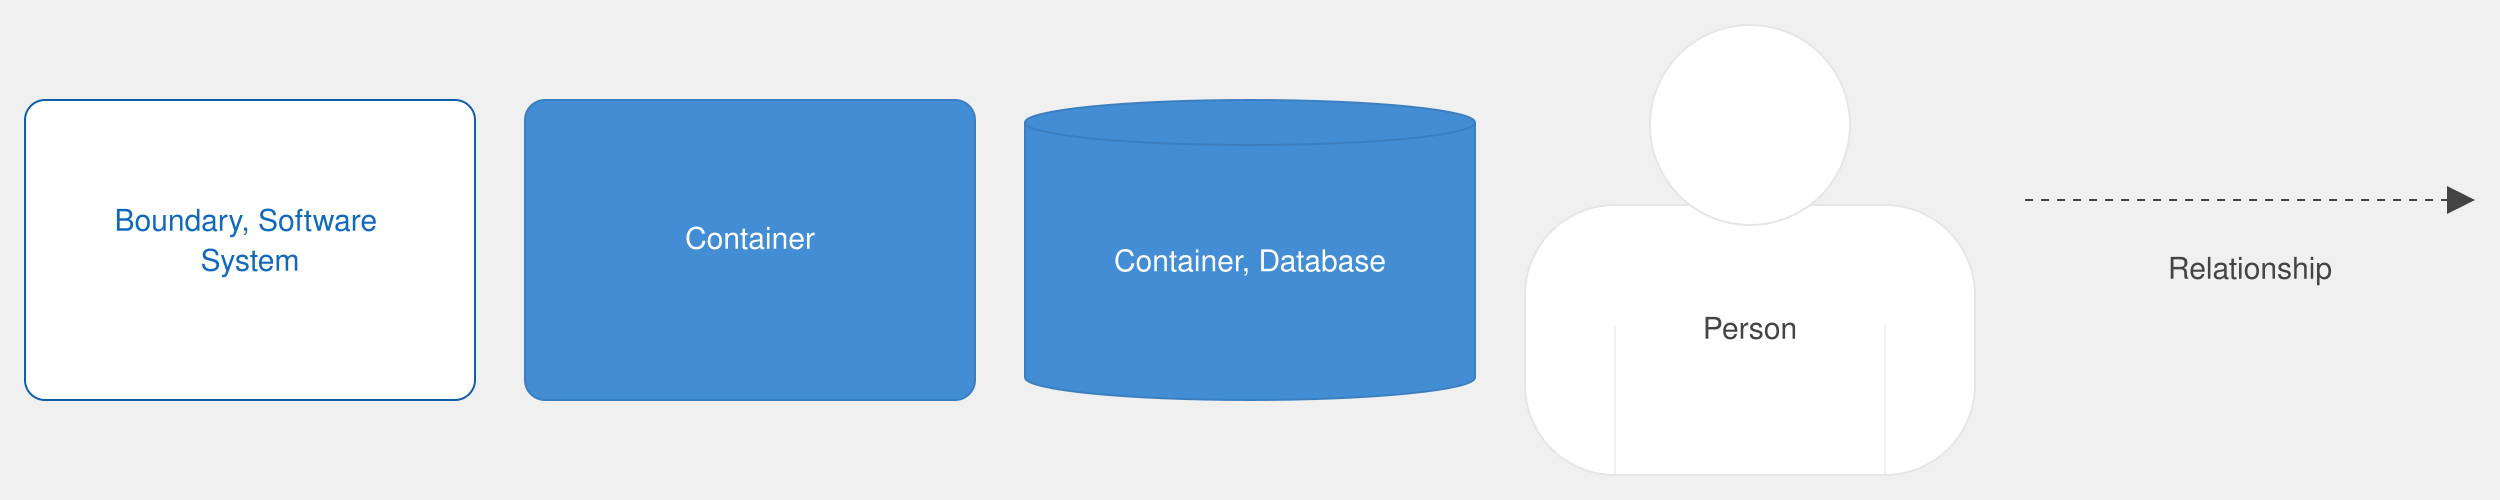
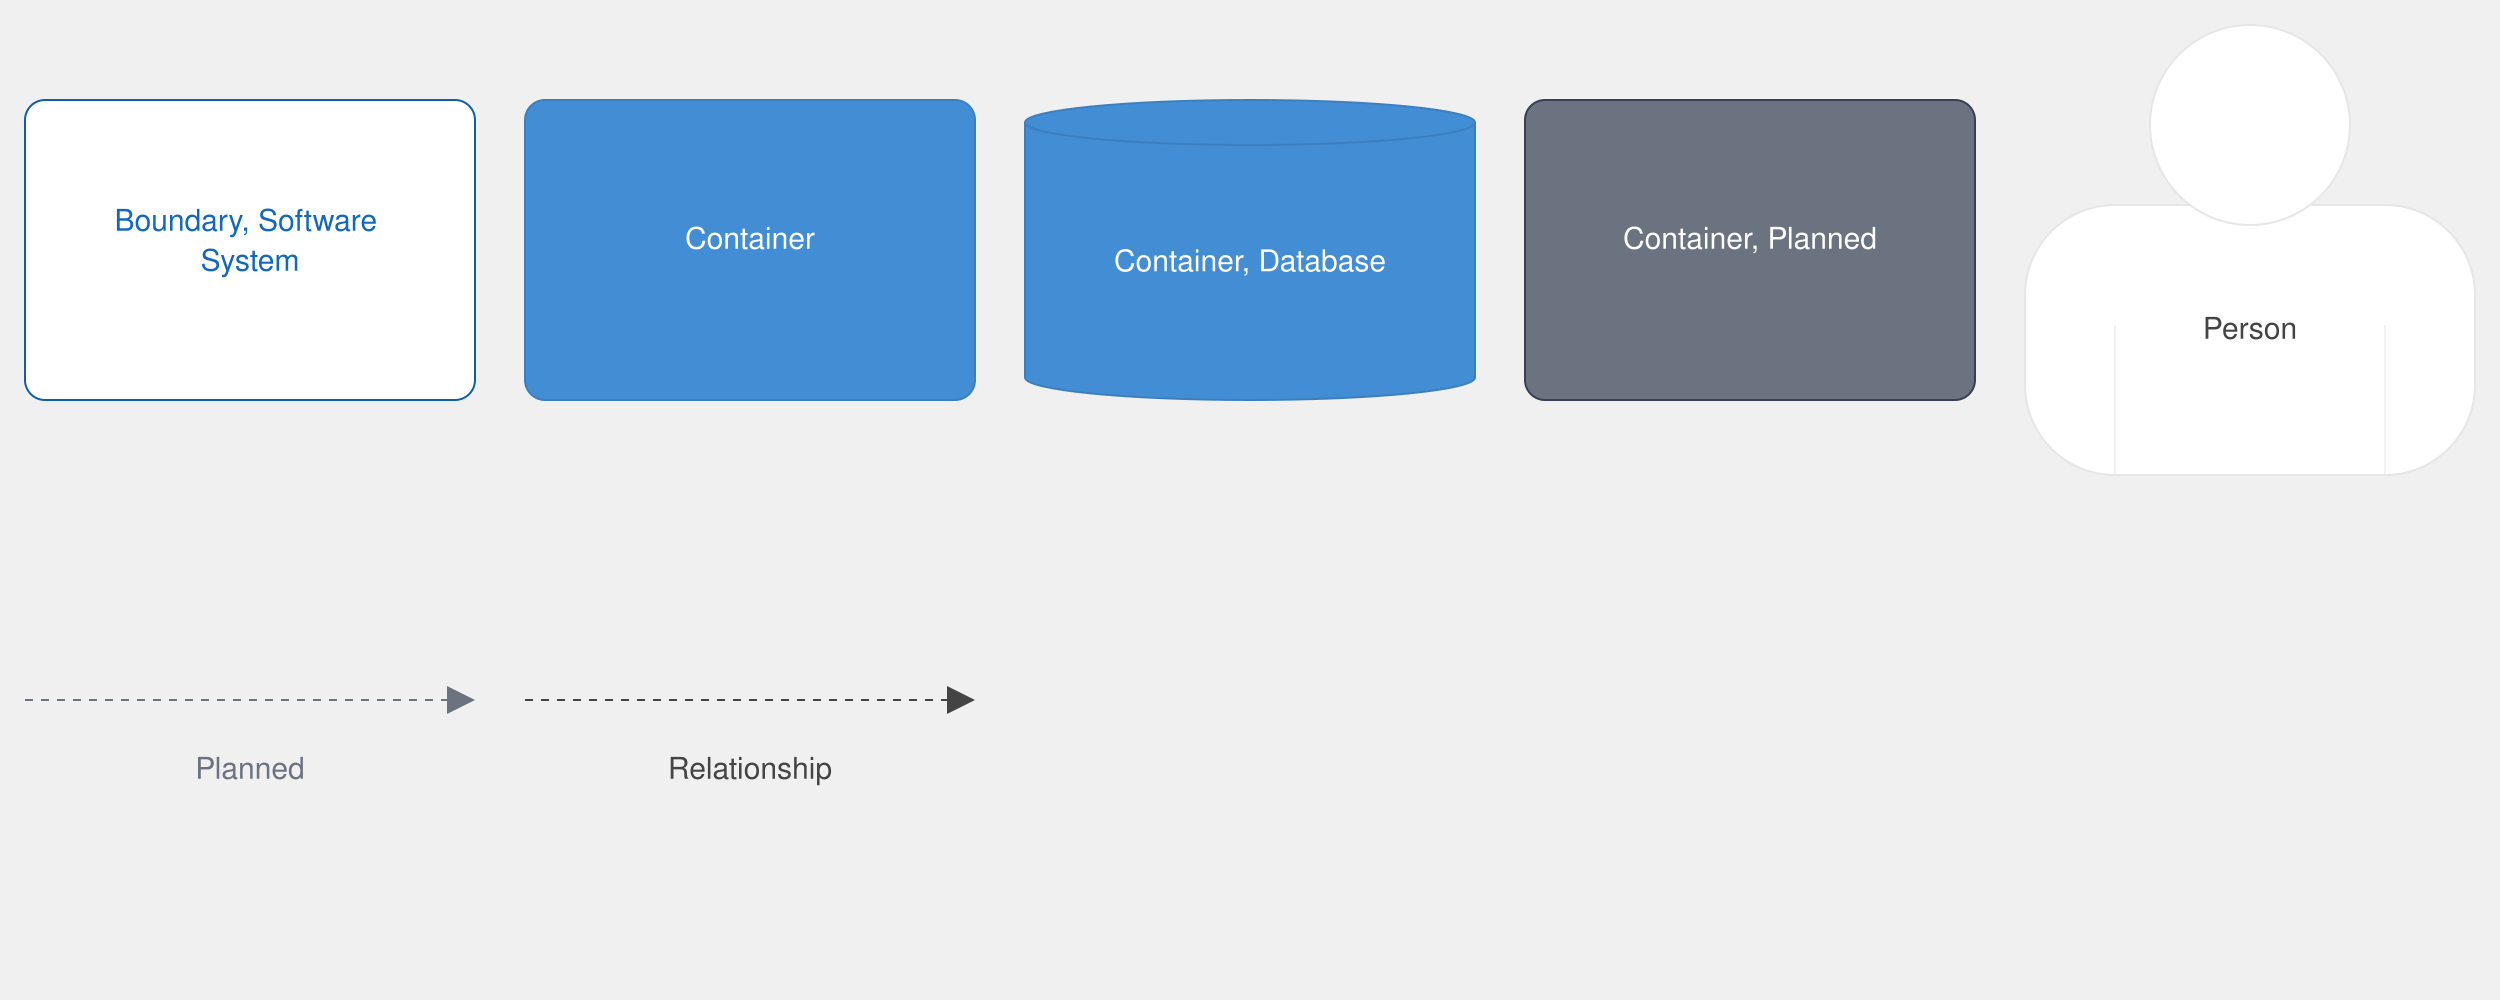
- <svg xmlns="http://www.w3.org/2000/svg" version="1.1" viewBox="0 0 2500 500" style="background: #ffffff">
+ <svg xmlns="http://www.w3.org/2000/svg" version="1.1" viewBox="0 0 2500 1000" style="background: #ffffff">
  <g transform="translate(25,100)">
    <rect width="450" height="300" rx="20" ry="20" x="0" y="0" fill="#ffffff" stroke-width="2" stroke="#0f5eaa" stroke-dasharray="" />
    <text x="225" y="77" text-anchor="middle" dominant-baseline="hanging" fill="#1168bd" font-size="30px" font-family="Tahoma, Verdana, Helvetica, Arial">
      <tspan x="225" dy="40px">Boundary, Software</tspan>
      <tspan x="225" dy="40px">System</tspan>
    </text>
  </g>
  <g transform="translate(525,100)">
    <rect width="450" height="300" rx="20" ry="20" x="0" y="0" fill="#438dd5" stroke-width="2" stroke="#3c7fc0" stroke-dasharray="" />
    <text x="225" y="95" text-anchor="middle" dominant-baseline="hanging" fill="#ffffff" font-size="30px" font-family="Tahoma, Verdana, Helvetica, Arial">
      <tspan x="225" dy="40px">Container</tspan>
    </text>
  </g>
  <g transform="translate(1025,100)">
    <path id="keyElementCylinderPath" d="M 0,22.5 a 225,22.5 0,0,0 450 0 a 225,22.5 0,0,0 -450 0 l 0,255 a 225,22.5 0,0,0 450 0 l 0,-255" fill="#438dd5" stroke-width="2" stroke="#3c7fc0" stroke-dasharray="" />
    <text x="225" y="117.5" text-anchor="middle" dominant-baseline="hanging" fill="#ffffff" font-size="30px" font-family="Tahoma, Verdana, Helvetica, Arial">
      <tspan x="225" dy="40px">Container, Database</tspan>
    </text>
  </g>
-   <g transform="translate(1525,25)">
+   <g transform="translate(1525,100)">
+     <rect width="450" height="300" rx="20" ry="20" x="0" y="0" fill="#6b7280" stroke-width="2" stroke="#374151" stroke-dasharray="" />
+     <text x="225" y="95" text-anchor="middle" dominant-baseline="hanging" fill="#ffffff" font-size="30px" font-family="Tahoma, Verdana, Helvetica, Arial">
+       <tspan x="225" dy="40px">Container, Planned</tspan>
+     </text>
+   </g>
+   <g transform="translate(2025,25)">
    <rect x="0" y="180" width="450" height="270" rx="90" fill="#ffffff" stroke-width="2" stroke="#e6e6e6" stroke-dasharray="" />
    <circle cx="225" cy="100" r="100" fill="#ffffff" stroke-width="2" stroke="#e6e6e6" stroke-dasharray="" />
    <line x1="90" y1="300" x2="90" y2="450" stroke-width="1" stroke="#e6e6e6" stroke-dasharray="" />
    <line x1="360" y1="300" x2="360" y2="450" stroke-width="1" stroke="#e6e6e6" stroke-dasharray="" />
    <text x="225" y="260" text-anchor="middle" dominant-baseline="hanging" fill="#444444" font-size="30px" font-family="Tahoma, Verdana, Helvetica, Arial">
      <tspan x="225" dy="40px">Person</tspan>
    </text>
  </g>
-   <g transform="translate(2025,170)">
+   <g transform="translate(25,670)">
+     <path d="M422,0 L422,44 L450,30 L 422,16" style="fill:#6b7280" />
+     <path d="M0,30 L422,30" style="stroke:#6b7280; stroke-width: 2; fill: none; stroke-dasharray: 8 8;" />
+     <text x="225" y="55" text-anchor="middle" dominant-baseline="hanging" fill="#6b7280" font-size="30px" font-family="Tahoma, Verdana, Helvetica, Arial">
+       <tspan x="225" dy="40px">Planned</tspan>
+     </text>
+   </g>
+   <g transform="translate(525,670)">
    <path d="M422,0 L422,44 L450,30 L 422,16" style="fill:#444444" />
    <path d="M0,30 L422,30" style="stroke:#444444; stroke-width: 2; fill: none; stroke-dasharray: 8 8;" />
    <text x="225" y="55" text-anchor="middle" dominant-baseline="hanging" fill="#444444" font-size="30px" font-family="Tahoma, Verdana, Helvetica, Arial">
      <tspan x="225" dy="40px">Relationship</tspan>
    </text>
  </g>
</svg>
